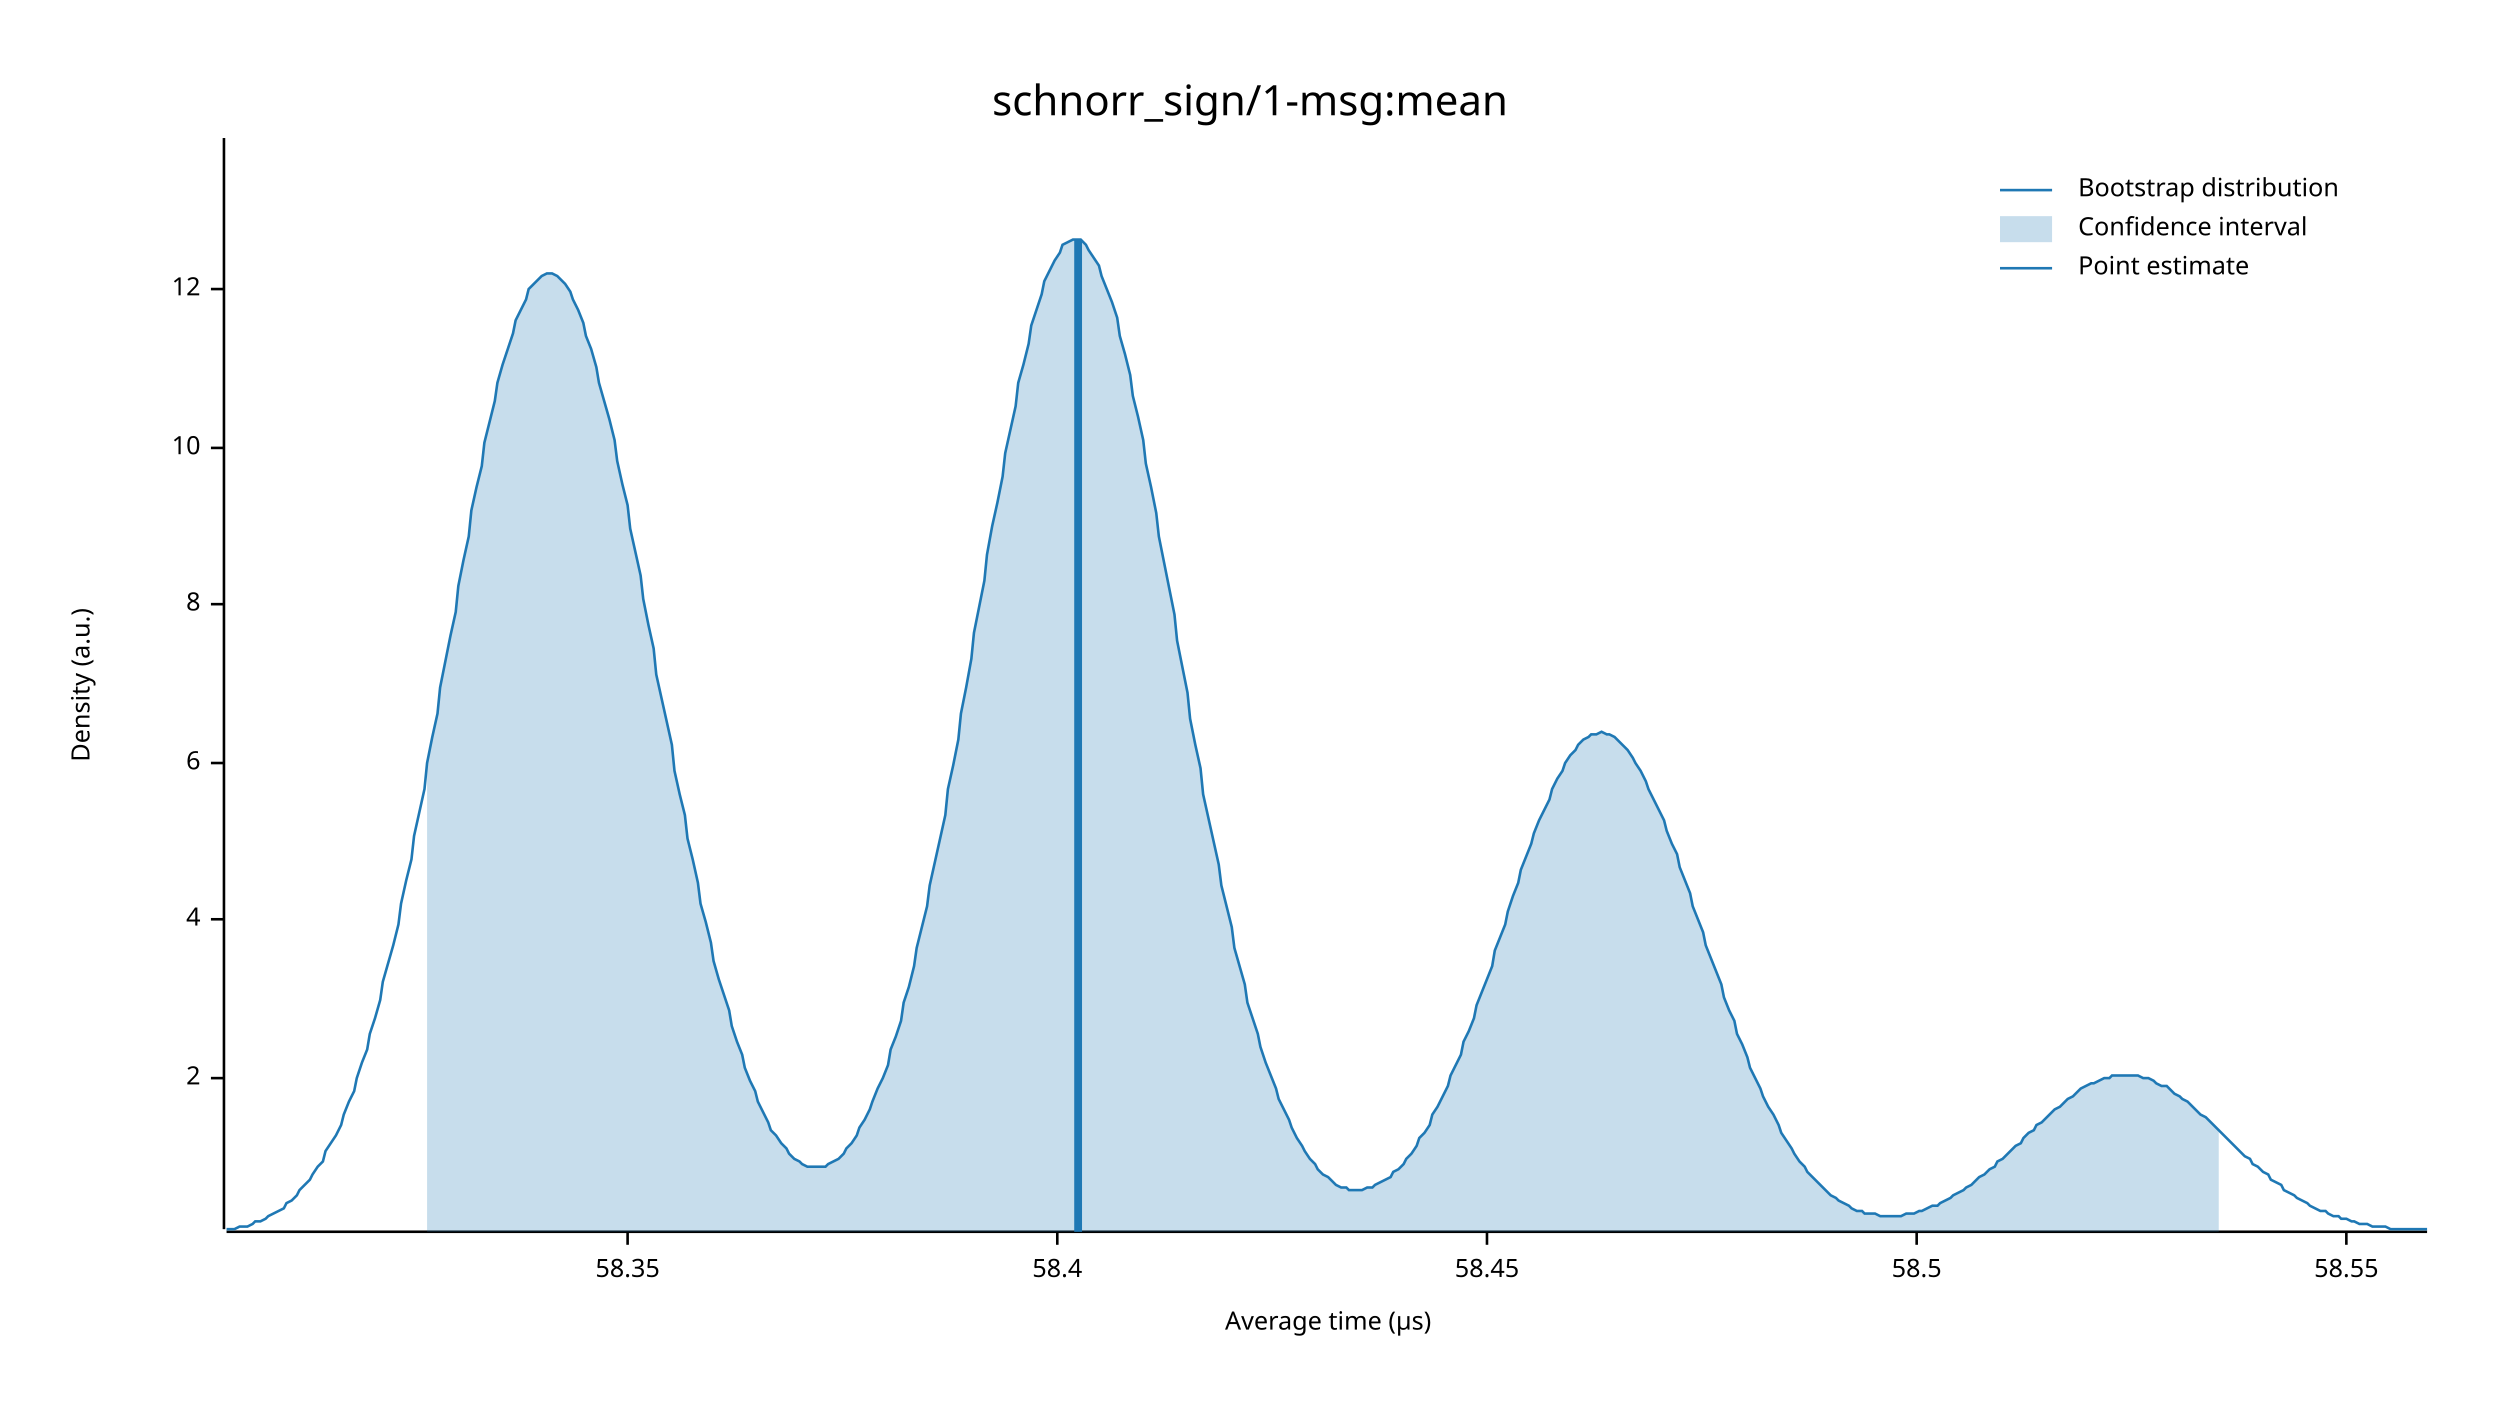
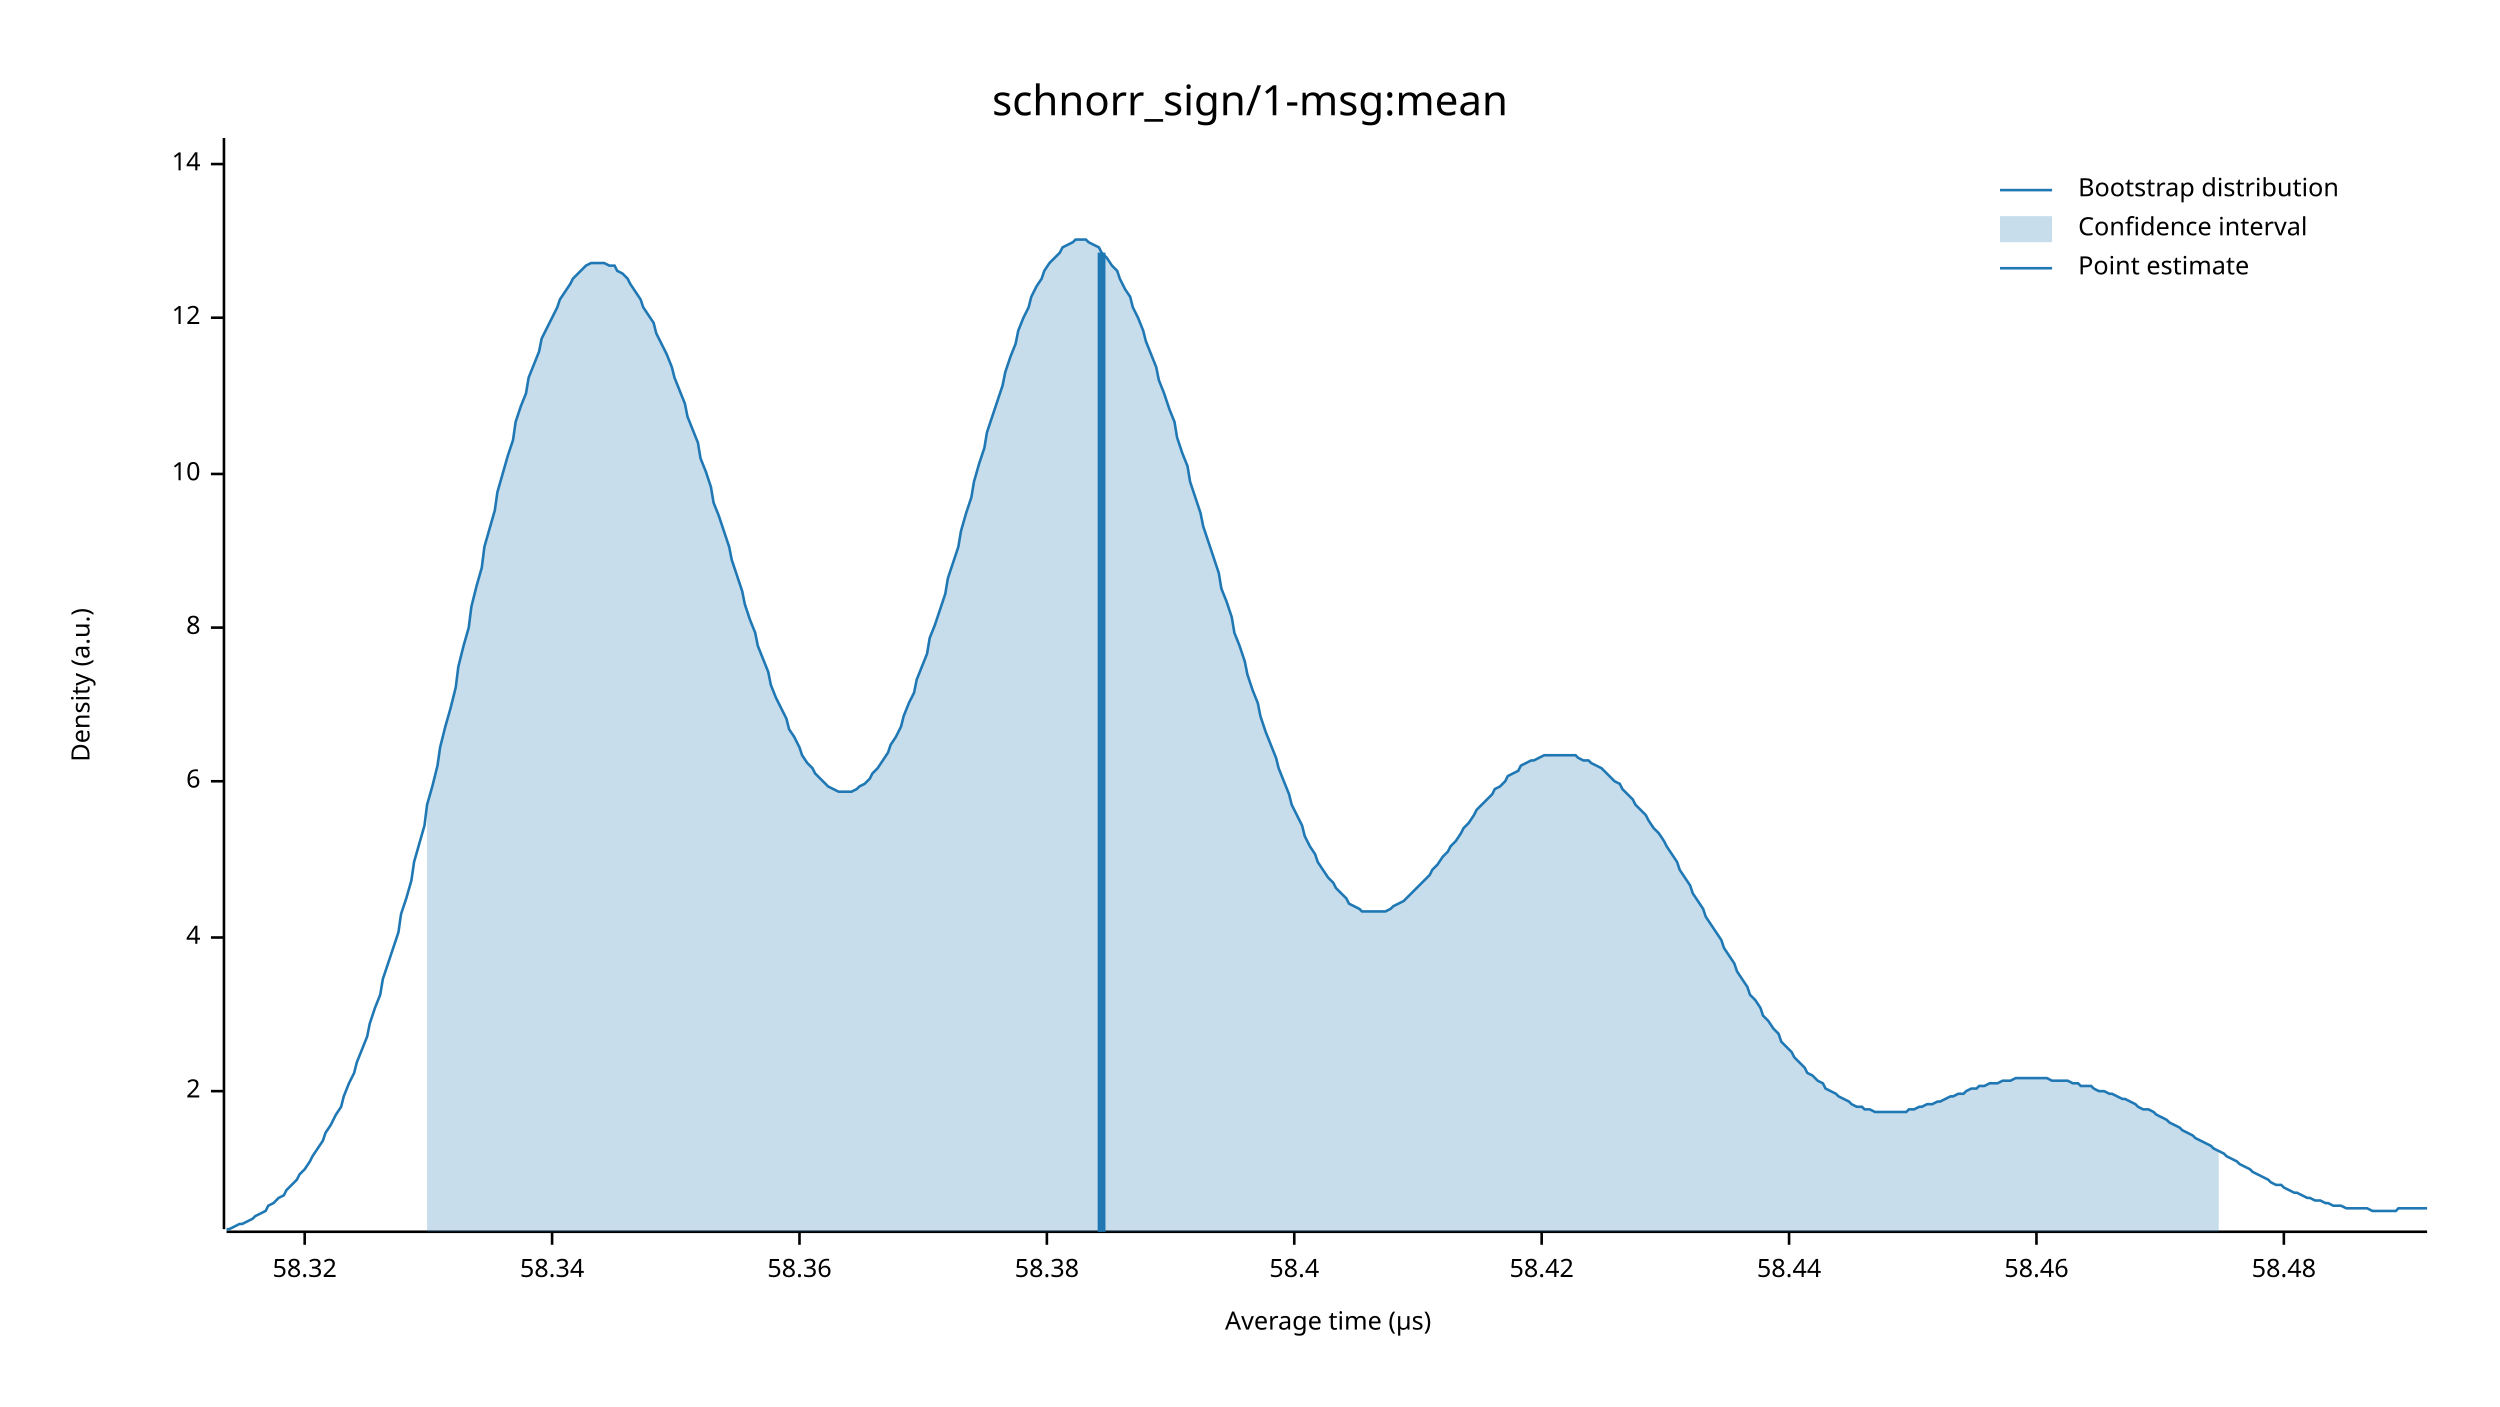
<svg xmlns="http://www.w3.org/2000/svg" width="960" height="540" viewBox="0 0 960 540">
  <text x="480" y="32" dy="0.76em" text-anchor="middle" font-family="sans-serif" font-size="16.129" opacity="1" fill="#000000">
schnorr_sign/1-msg:mean
</text>
  <text x="27" y="263" dy="0.76em" text-anchor="middle" font-family="sans-serif" font-size="9.677" opacity="1" fill="#000000" transform="rotate(270, 27, 263)">
Density (a.u.)
</text>
  <text x="510" y="513" dy="-0.5ex" text-anchor="middle" font-family="sans-serif" font-size="9.677" opacity="1" fill="#000000">
Average time (µs)
</text>
  <polyline fill="none" opacity="1" stroke="#000000" stroke-width="1" points="86,53 86,472 " />
-   <text x="77" y="414" dy="0.5ex" text-anchor="end" font-family="sans-serif" font-size="9.677" opacity="1" fill="#000000">
+   <text x="77" y="419" dy="0.5ex" text-anchor="end" font-family="sans-serif" font-size="9.677" opacity="1" fill="#000000">
2
</text>
-   <polyline fill="none" opacity="1" stroke="#000000" stroke-width="1" points="81,414 86,414 " />
-   <text x="77" y="353" dy="0.5ex" text-anchor="end" font-family="sans-serif" font-size="9.677" opacity="1" fill="#000000">
+   <polyline fill="none" opacity="1" stroke="#000000" stroke-width="1" points="81,419 86,419 " />
+   <text x="77" y="360" dy="0.5ex" text-anchor="end" font-family="sans-serif" font-size="9.677" opacity="1" fill="#000000">
4
</text>
-   <polyline fill="none" opacity="1" stroke="#000000" stroke-width="1" points="81,353 86,353 " />
-   <text x="77" y="293" dy="0.5ex" text-anchor="end" font-family="sans-serif" font-size="9.677" opacity="1" fill="#000000">
+   <polyline fill="none" opacity="1" stroke="#000000" stroke-width="1" points="81,360 86,360 " />
+   <text x="77" y="300" dy="0.5ex" text-anchor="end" font-family="sans-serif" font-size="9.677" opacity="1" fill="#000000">
6
</text>
-   <polyline fill="none" opacity="1" stroke="#000000" stroke-width="1" points="81,293 86,293 " />
-   <text x="77" y="232" dy="0.5ex" text-anchor="end" font-family="sans-serif" font-size="9.677" opacity="1" fill="#000000">
+   <polyline fill="none" opacity="1" stroke="#000000" stroke-width="1" points="81,300 86,300 " />
+   <text x="77" y="241" dy="0.5ex" text-anchor="end" font-family="sans-serif" font-size="9.677" opacity="1" fill="#000000">
8
</text>
-   <polyline fill="none" opacity="1" stroke="#000000" stroke-width="1" points="81,232 86,232 " />
-   <text x="77" y="172" dy="0.5ex" text-anchor="end" font-family="sans-serif" font-size="9.677" opacity="1" fill="#000000">
+   <polyline fill="none" opacity="1" stroke="#000000" stroke-width="1" points="81,241 86,241 " />
+   <text x="77" y="182" dy="0.5ex" text-anchor="end" font-family="sans-serif" font-size="9.677" opacity="1" fill="#000000">
10
</text>
-   <polyline fill="none" opacity="1" stroke="#000000" stroke-width="1" points="81,172 86,172 " />
-   <text x="77" y="111" dy="0.5ex" text-anchor="end" font-family="sans-serif" font-size="9.677" opacity="1" fill="#000000">
+   <polyline fill="none" opacity="1" stroke="#000000" stroke-width="1" points="81,182 86,182 " />
+   <text x="77" y="122" dy="0.5ex" text-anchor="end" font-family="sans-serif" font-size="9.677" opacity="1" fill="#000000">
12
</text>
-   <polyline fill="none" opacity="1" stroke="#000000" stroke-width="1" points="81,111 86,111 " />
+   <polyline fill="none" opacity="1" stroke="#000000" stroke-width="1" points="81,122 86,122 " />
+   <text x="77" y="63" dy="0.5ex" text-anchor="end" font-family="sans-serif" font-size="9.677" opacity="1" fill="#000000">
+ 14
+ </text>
+   <polyline fill="none" opacity="1" stroke="#000000" stroke-width="1" points="81,63 86,63 " />
  <polyline fill="none" opacity="1" stroke="#000000" stroke-width="1" points="87,473 932,473 " />
-   <text x="241" y="483" dy="0.76em" text-anchor="middle" font-family="sans-serif" font-size="9.677" opacity="1" fill="#000000">
- 58.35
+   <text x="117" y="483" dy="0.76em" text-anchor="middle" font-family="sans-serif" font-size="9.677" opacity="1" fill="#000000">
+ 58.32
</text>
-   <polyline fill="none" opacity="1" stroke="#000000" stroke-width="1" points="241,473 241,478 " />
-   <text x="406" y="483" dy="0.76em" text-anchor="middle" font-family="sans-serif" font-size="9.677" opacity="1" fill="#000000">
+   <polyline fill="none" opacity="1" stroke="#000000" stroke-width="1" points="117,473 117,478 " />
+   <text x="212" y="483" dy="0.76em" text-anchor="middle" font-family="sans-serif" font-size="9.677" opacity="1" fill="#000000">
+ 58.34
+ </text>
+   <polyline fill="none" opacity="1" stroke="#000000" stroke-width="1" points="212,473 212,478 " />
+   <text x="307" y="483" dy="0.76em" text-anchor="middle" font-family="sans-serif" font-size="9.677" opacity="1" fill="#000000">
+ 58.36
+ </text>
+   <polyline fill="none" opacity="1" stroke="#000000" stroke-width="1" points="307,473 307,478 " />
+   <text x="402" y="483" dy="0.76em" text-anchor="middle" font-family="sans-serif" font-size="9.677" opacity="1" fill="#000000">
+ 58.38
+ </text>
+   <polyline fill="none" opacity="1" stroke="#000000" stroke-width="1" points="402,473 402,478 " />
+   <text x="497" y="483" dy="0.76em" text-anchor="middle" font-family="sans-serif" font-size="9.677" opacity="1" fill="#000000">
58.4
</text>
-   <polyline fill="none" opacity="1" stroke="#000000" stroke-width="1" points="406,473 406,478 " />
-   <text x="571" y="483" dy="0.76em" text-anchor="middle" font-family="sans-serif" font-size="9.677" opacity="1" fill="#000000">
- 58.45
+   <polyline fill="none" opacity="1" stroke="#000000" stroke-width="1" points="497,473 497,478 " />
+   <text x="592" y="483" dy="0.76em" text-anchor="middle" font-family="sans-serif" font-size="9.677" opacity="1" fill="#000000">
+ 58.42
</text>
-   <polyline fill="none" opacity="1" stroke="#000000" stroke-width="1" points="571,473 571,478 " />
-   <text x="736" y="483" dy="0.76em" text-anchor="middle" font-family="sans-serif" font-size="9.677" opacity="1" fill="#000000">
- 58.5
+   <polyline fill="none" opacity="1" stroke="#000000" stroke-width="1" points="592,473 592,478 " />
+   <text x="687" y="483" dy="0.76em" text-anchor="middle" font-family="sans-serif" font-size="9.677" opacity="1" fill="#000000">
+ 58.44
</text>
-   <polyline fill="none" opacity="1" stroke="#000000" stroke-width="1" points="736,473 736,478 " />
-   <text x="901" y="483" dy="0.76em" text-anchor="middle" font-family="sans-serif" font-size="9.677" opacity="1" fill="#000000">
- 58.55
+   <polyline fill="none" opacity="1" stroke="#000000" stroke-width="1" points="687,473 687,478 " />
+   <text x="782" y="483" dy="0.76em" text-anchor="middle" font-family="sans-serif" font-size="9.677" opacity="1" fill="#000000">
+ 58.46
</text>
-   <polyline fill="none" opacity="1" stroke="#000000" stroke-width="1" points="901,473 901,478 " />
-   <polyline fill="none" opacity="1" stroke="#1F78B4" stroke-width="1" points="87,472 88,472 90,472 92,471 93,471 95,471 97,470 98,469 100,469 102,468 103,467 105,466 107,465 109,464 110,462 112,461 114,459 115,457 117,455 119,453 120,451 122,448 124,446 125,442 127,439 129,436 131,432 132,428 134,423 136,419 137,414 139,408 141,403 142,397 144,391 146,384 147,377 149,370 151,363 153,355 154,347 156,338 158,330 159,321 161,312 163,303 164,293 166,283 168,274 169,264 171,254 173,244 175,235 176,225 178,215 180,206 181,196 183,187 185,179 186,170 188,162 190,154 191,147 193,140 195,134 197,128 198,123 200,119 202,115 203,111 205,109 207,107 208,106 210,105 212,105 214,106 215,107 217,109 219,112 220,115 222,119 224,124 225,129 227,134 229,141 230,147 232,154 234,161 236,169 237,177 239,186 241,194 242,203 244,212 246,221 247,230 249,240 251,249 252,259 254,268 256,277 258,286 259,296 261,305 263,313 264,322 266,330 268,339 269,347 271,354 273,362 274,369 276,376 278,382 280,388 281,394 283,400 285,405 286,410 288,415 290,419 291,423 293,427 295,431 296,434 298,436 300,439 302,441 303,443 305,445 307,446 308,447 310,448 312,448 313,448 315,448 317,448 318,447 320,446 322,445 324,443 325,441 327,439 329,436 330,433 332,430 334,426 335,423 337,418 339,414 341,409 342,403 344,398 346,392 347,385 349,379 351,371 352,364 354,356 356,348 357,340 359,331 361,322 363,313 364,303 366,294 368,284 369,274 371,264 373,253 374,243 376,233 378,223 379,213 381,202 383,193 385,183 386,174 388,165 390,156 391,147 393,140 395,132 396,125 398,119 400,113 401,108 403,104 405,100 407,97 408,94 410,93 412,92 413,92 415,92 417,94 418,96 420,99 422,102 423,106 425,111 427,116 429,122 430,129 432,136 434,144 435,152 437,160 439,169 440,178 442,187 444,197 445,206 447,216 449,226 451,236 452,246 454,256 456,266 457,276 459,286 461,295 462,305 464,314 466,323 468,332 469,340 471,348 473,356 474,364 476,371 478,378 479,385 481,391 483,397 484,402 486,408 488,413 490,418 491,422 493,426 495,430 496,433 498,437 500,440 501,442 503,445 505,447 506,449 508,451 510,452 512,454 513,455 515,456 517,456 518,457 520,457 522,457 523,457 525,456 527,456 528,455 530,454 532,453 534,452 535,450 537,449 539,447 540,445 542,443 544,440 545,437 547,435 549,432 550,428 552,425 554,421 556,417 557,413 559,409 561,405 562,400 564,396 566,391 567,386 569,381 571,376 573,371 574,365 576,360 578,355 579,350 581,344 583,339 584,334 586,329 588,324 589,320 591,315 593,311 595,307 596,303 598,299 600,296 601,293 603,290 605,288 606,286 608,284 610,283 611,282 613,282 615,281 617,282 618,282 620,283 622,285 623,286 625,288 627,291 628,293 630,296 632,300 633,303 635,307 637,311 639,315 640,319 642,324 644,328 645,333 647,338 649,343 650,348 652,353 654,358 655,363 657,368 659,373 661,378 662,383 664,388 666,392 667,397 669,401 671,406 672,410 674,414 676,418 677,421 679,425 681,428 683,432 684,435 686,438 688,441 689,443 691,446 693,448 694,450 696,452 698,454 700,456 701,457 703,459 705,460 706,461 708,462 710,463 711,464 713,465 715,465 716,466 718,466 720,466 722,467 723,467 725,467 727,467 728,467 730,467 732,466 733,466 735,466 737,465 738,465 740,464 742,463 744,463 745,462 747,461 749,460 750,459 752,458 754,457 755,456 757,455 759,453 760,452 762,451 764,449 766,448 767,446 769,445 771,443 772,442 774,440 776,439 777,437 779,435 781,434 782,432 784,431 786,429 788,427 789,426 791,425 793,423 794,422 796,421 798,419 799,418 801,417 803,416 804,416 806,415 808,414 810,414 811,413 813,413 815,413 816,413 818,413 820,413 821,413 823,414 825,414 827,415 828,416 830,417 832,417 833,418 835,420 837,421 838,422 840,423 842,425 843,426 845,428 847,429 849,431 850,432 852,434 854,436 855,437 857,439 859,441 860,442 862,444 864,445 865,447 867,448 869,450 871,451 872,453 874,454 876,455 877,457 879,458 881,459 882,460 884,461 886,462 887,463 889,464 891,465 893,465 894,466 896,467 898,467 899,468 901,468 903,469 904,469 906,470 908,470 909,470 911,471 913,471 915,471 916,471 918,472 920,472 921,472 923,472 925,472 926,472 928,472 930,472 932,472 " />
-   <polygon opacity="0.25" fill="#1F78B4" points="164,293 166,283 168,274 169,264 171,254 173,244 175,235 176,225 178,215 180,206 181,196 183,187 185,179 186,170 188,162 190,154 191,147 193,140 195,134 197,128 198,123 200,119 202,115 203,111 205,109 207,107 208,106 210,105 212,105 214,106 215,107 217,109 219,112 220,115 222,119 224,124 225,129 227,134 229,141 230,147 232,154 234,161 236,169 237,177 239,186 241,194 242,203 244,212 246,221 247,230 249,240 251,249 252,259 254,268 256,277 258,286 259,296 261,305 263,313 264,322 266,330 268,339 269,347 271,354 273,362 274,369 276,376 278,382 280,388 281,394 283,400 285,405 286,410 288,415 290,419 291,423 293,427 295,431 296,434 298,436 300,439 302,441 303,443 305,445 307,446 308,447 310,448 312,448 313,448 315,448 317,448 318,447 320,446 322,445 324,443 325,441 327,439 329,436 330,433 332,430 334,426 335,423 337,418 339,414 341,409 342,403 344,398 346,392 347,385 349,379 351,371 352,364 354,356 356,348 357,340 359,331 361,322 363,313 364,303 366,294 368,284 369,274 371,264 373,253 374,243 376,233 378,223 379,213 381,202 383,193 385,183 386,174 388,165 390,156 391,147 393,140 395,132 396,125 398,119 400,113 401,108 403,104 405,100 407,97 408,94 410,93 412,92 413,92 415,92 417,94 418,96 420,99 422,102 423,106 425,111 427,116 429,122 430,129 432,136 434,144 435,152 437,160 439,169 440,178 442,187 444,197 445,206 447,216 449,226 451,236 452,246 454,256 456,266 457,276 459,286 461,295 462,305 464,314 466,323 468,332 469,340 471,348 473,356 474,364 476,371 478,378 479,385 481,391 483,397 484,402 486,408 488,413 490,418 491,422 493,426 495,430 496,433 498,437 500,440 501,442 503,445 505,447 506,449 508,451 510,452 512,454 513,455 515,456 517,456 518,457 520,457 522,457 523,457 525,456 527,456 528,455 530,454 532,453 534,452 535,450 537,449 539,447 540,445 542,443 544,440 545,437 547,435 549,432 550,428 552,425 554,421 556,417 557,413 559,409 561,405 562,400 564,396 566,391 567,386 569,381 571,376 573,371 574,365 576,360 578,355 579,350 581,344 583,339 584,334 586,329 588,324 589,320 591,315 593,311 595,307 596,303 598,299 600,296 601,293 603,290 605,288 606,286 608,284 610,283 611,282 613,282 615,281 617,282 618,282 620,283 622,285 623,286 625,288 627,291 628,293 630,296 632,300 633,303 635,307 637,311 639,315 640,319 642,324 644,328 645,333 647,338 649,343 650,348 652,353 654,358 655,363 657,368 659,373 661,378 662,383 664,388 666,392 667,397 669,401 671,406 672,410 674,414 676,418 677,421 679,425 681,428 683,432 684,435 686,438 688,441 689,443 691,446 693,448 694,450 696,452 698,454 700,456 701,457 703,459 705,460 706,461 708,462 710,463 711,464 713,465 715,465 716,466 718,466 720,466 722,467 723,467 725,467 727,467 728,467 730,467 732,466 733,466 735,466 737,465 738,465 740,464 742,463 744,463 745,462 747,461 749,460 750,459 752,458 754,457 755,456 757,455 759,453 760,452 762,451 764,449 766,448 767,446 769,445 771,443 772,442 774,440 776,439 777,437 779,435 781,434 782,432 784,431 786,429 788,427 789,426 791,425 793,423 794,422 796,421 798,419 799,418 801,417 803,416 804,416 806,415 808,414 810,414 811,413 813,413 815,413 816,413 818,413 820,413 821,413 823,414 825,414 827,415 828,416 830,417 832,417 833,418 835,420 837,421 838,422 840,423 842,425 843,426 845,428 847,429 849,431 850,432 852,434 852,473 164,473 " />
-   <polyline fill="none" opacity="1" stroke="#1F78B4" stroke-width="3" points="414,473 414,92 " />
+   <polyline fill="none" opacity="1" stroke="#000000" stroke-width="1" points="782,473 782,478 " />
+   <text x="877" y="483" dy="0.76em" text-anchor="middle" font-family="sans-serif" font-size="9.677" opacity="1" fill="#000000">
+ 58.48
+ </text>
+   <polyline fill="none" opacity="1" stroke="#000000" stroke-width="1" points="877,473 877,478 " />
+   <polyline fill="none" opacity="1" stroke="#1F78B4" stroke-width="1" points="87,472 88,472 90,471 92,470 93,470 95,469 97,468 98,467 100,466 102,465 103,463 105,462 107,460 109,459 110,457 112,455 114,453 115,451 117,449 119,446 120,444 122,441 124,438 125,435 127,432 129,428 131,425 132,421 134,416 136,412 137,408 139,403 141,398 142,393 144,387 146,382 147,376 149,370 151,364 153,358 154,351 156,345 158,338 159,331 161,324 163,317 164,309 166,302 168,294 169,287 171,279 173,272 175,264 176,256 178,248 180,241 181,233 183,225 185,218 186,210 188,203 190,196 191,189 193,182 195,175 197,169 198,162 200,156 202,151 203,145 205,140 207,135 208,130 210,126 212,122 214,118 215,115 217,112 219,109 220,107 222,105 224,103 225,102 227,101 229,101 230,101 232,101 234,102 236,102 237,104 239,105 241,107 242,109 244,112 246,115 247,118 249,121 251,124 252,128 254,132 256,136 258,141 259,145 261,150 263,155 264,160 266,165 268,170 269,176 271,181 273,187 274,193 276,198 278,204 280,210 281,215 283,221 285,227 286,232 288,238 290,243 291,248 293,253 295,258 296,263 298,268 300,272 302,276 303,280 305,283 307,287 308,290 310,293 312,295 313,297 315,299 317,301 318,302 320,303 322,304 324,304 325,304 327,304 329,303 330,302 332,301 334,299 335,297 337,295 339,292 341,289 342,286 344,283 346,279 347,275 349,270 351,266 352,261 354,256 356,251 357,245 359,240 361,234 363,228 364,222 366,216 368,210 369,204 371,197 373,191 374,185 376,178 378,172 379,166 381,160 383,154 385,148 386,143 388,137 390,132 391,127 393,122 395,118 396,114 398,110 400,107 401,104 403,101 405,99 407,97 408,95 410,94 412,93 413,92 415,92 417,92 418,93 420,94 422,95 423,97 425,99 427,102 429,104 430,107 432,111 434,114 435,118 437,122 439,127 440,131 442,136 444,141 445,146 447,151 449,157 451,162 452,168 454,174 456,179 457,185 459,191 461,197 462,202 464,208 466,214 468,220 469,226 471,231 473,237 474,243 476,248 478,254 479,259 481,265 483,270 484,275 486,281 488,286 490,291 491,295 493,300 495,305 496,309 498,313 500,317 501,321 503,325 505,328 506,331 508,334 510,337 512,339 513,341 515,343 517,345 518,347 520,348 522,349 523,350 525,350 527,350 528,350 530,350 532,350 534,349 535,348 537,347 539,346 540,345 542,343 544,341 545,340 547,338 549,336 550,334 552,332 554,329 556,327 557,325 559,323 561,320 562,318 564,316 566,313 567,311 569,309 571,307 573,305 574,303 576,302 578,300 579,298 581,297 583,296 584,294 586,293 588,292 589,292 591,291 593,290 595,290 596,290 598,290 600,290 601,290 603,290 605,290 606,291 608,292 610,292 611,293 613,294 615,295 617,297 618,298 620,300 622,301 623,303 625,305 627,307 628,309 630,311 632,313 633,315 635,318 637,320 639,323 640,325 642,328 644,331 645,334 647,337 649,340 650,343 652,346 654,349 655,352 657,355 659,358 661,361 662,364 664,367 666,370 667,373 669,376 671,379 672,382 674,384 676,387 677,390 679,392 681,395 683,397 684,400 686,402 688,404 689,406 691,408 693,410 694,412 696,413 698,415 700,416 701,418 703,419 705,420 706,421 708,422 710,423 711,424 713,425 715,425 716,426 718,426 720,427 722,427 723,427 725,427 727,427 728,427 730,427 732,427 733,426 735,426 737,425 738,425 740,424 742,424 744,423 745,423 747,422 749,421 750,421 752,420 754,420 755,419 757,418 759,418 760,417 762,417 764,416 766,416 767,416 769,415 771,415 772,415 774,414 776,414 777,414 779,414 781,414 782,414 784,414 786,414 788,415 789,415 791,415 793,415 794,415 796,416 798,416 799,417 801,417 803,417 804,418 806,419 808,419 810,420 811,420 813,421 815,422 816,422 818,423 820,424 821,425 823,426 825,426 827,427 828,428 830,429 832,430 833,431 835,432 837,433 838,434 840,435 842,436 843,437 845,438 847,439 849,440 850,441 852,442 854,443 855,444 857,445 859,446 860,447 862,448 864,449 865,450 867,451 869,452 871,453 872,454 874,455 876,455 877,456 879,457 881,458 882,458 884,459 886,460 887,460 889,461 891,461 893,462 894,462 896,463 898,463 899,463 901,464 903,464 904,464 906,464 908,464 909,464 911,465 913,465 915,465 916,465 918,465 920,465 921,464 923,464 925,464 926,464 928,464 930,464 932,464 " />
+   <polygon opacity="0.25" fill="#1F78B4" points="164,309 166,302 168,294 169,287 171,279 173,272 175,264 176,256 178,248 180,241 181,233 183,225 185,218 186,210 188,203 190,196 191,189 193,182 195,175 197,169 198,162 200,156 202,151 203,145 205,140 207,135 208,130 210,126 212,122 214,118 215,115 217,112 219,109 220,107 222,105 224,103 225,102 227,101 229,101 230,101 232,101 234,102 236,102 237,104 239,105 241,107 242,109 244,112 246,115 247,118 249,121 251,124 252,128 254,132 256,136 258,141 259,145 261,150 263,155 264,160 266,165 268,170 269,176 271,181 273,187 274,193 276,198 278,204 280,210 281,215 283,221 285,227 286,232 288,238 290,243 291,248 293,253 295,258 296,263 298,268 300,272 302,276 303,280 305,283 307,287 308,290 310,293 312,295 313,297 315,299 317,301 318,302 320,303 322,304 324,304 325,304 327,304 329,303 330,302 332,301 334,299 335,297 337,295 339,292 341,289 342,286 344,283 346,279 347,275 349,270 351,266 352,261 354,256 356,251 357,245 359,240 361,234 363,228 364,222 366,216 368,210 369,204 371,197 373,191 374,185 376,178 378,172 379,166 381,160 383,154 385,148 386,143 388,137 390,132 391,127 393,122 395,118 396,114 398,110 400,107 401,104 403,101 405,99 407,97 408,95 410,94 412,93 413,92 415,92 417,92 418,93 420,94 422,95 423,97 425,99 427,102 429,104 430,107 432,111 434,114 435,118 437,122 439,127 440,131 442,136 444,141 445,146 447,151 449,157 451,162 452,168 454,174 456,179 457,185 459,191 461,197 462,202 464,208 466,214 468,220 469,226 471,231 473,237 474,243 476,248 478,254 479,259 481,265 483,270 484,275 486,281 488,286 490,291 491,295 493,300 495,305 496,309 498,313 500,317 501,321 503,325 505,328 506,331 508,334 510,337 512,339 513,341 515,343 517,345 518,347 520,348 522,349 523,350 525,350 527,350 528,350 530,350 532,350 534,349 535,348 537,347 539,346 540,345 542,343 544,341 545,340 547,338 549,336 550,334 552,332 554,329 556,327 557,325 559,323 561,320 562,318 564,316 566,313 567,311 569,309 571,307 573,305 574,303 576,302 578,300 579,298 581,297 583,296 584,294 586,293 588,292 589,292 591,291 593,290 595,290 596,290 598,290 600,290 601,290 603,290 605,290 606,291 608,292 610,292 611,293 613,294 615,295 617,297 618,298 620,300 622,301 623,303 625,305 627,307 628,309 630,311 632,313 633,315 635,318 637,320 639,323 640,325 642,328 644,331 645,334 647,337 649,340 650,343 652,346 654,349 655,352 657,355 659,358 661,361 662,364 664,367 666,370 667,373 669,376 671,379 672,382 674,384 676,387 677,390 679,392 681,395 683,397 684,400 686,402 688,404 689,406 691,408 693,410 694,412 696,413 698,415 700,416 701,418 703,419 705,420 706,421 708,422 710,423 711,424 713,425 715,425 716,426 718,426 720,427 722,427 723,427 725,427 727,427 728,427 730,427 732,427 733,426 735,426 737,425 738,425 740,424 742,424 744,423 745,423 747,422 749,421 750,421 752,420 754,420 755,419 757,418 759,418 760,417 762,417 764,416 766,416 767,416 769,415 771,415 772,415 774,414 776,414 777,414 779,414 781,414 782,414 784,414 786,414 788,415 789,415 791,415 793,415 794,415 796,416 798,416 799,417 801,417 803,417 804,418 806,419 808,419 810,420 811,420 813,421 815,422 816,422 818,423 820,424 821,425 823,426 825,426 827,427 828,428 830,429 832,430 833,431 835,432 837,433 838,434 840,435 842,436 843,437 845,438 847,439 849,440 850,441 852,442 852,473 164,473 " />
+   <polyline fill="none" opacity="1" stroke="#1F78B4" stroke-width="3" points="423,473 423,97 " />
  <text x="798" y="68" dy="0.76em" text-anchor="start" font-family="sans-serif" font-size="9.677" opacity="1" fill="#000000">
Bootstrap distribution
</text>
  <text x="798" y="83" dy="0.76em" text-anchor="start" font-family="sans-serif" font-size="9.677" opacity="1" fill="#000000">
Confidence interval
</text>
  <text x="798" y="98" dy="0.76em" text-anchor="start" font-family="sans-serif" font-size="9.677" opacity="1" fill="#000000">
Point estimate
</text>
  <polyline fill="none" opacity="1" stroke="#1F78B4" stroke-width="1" points="768,73 788,73 " />
  <rect x="768" y="83" width="20" height="10" opacity="0.25" fill="#1F78B4" stroke="none" />
  <polyline fill="none" opacity="1" stroke="#1F78B4" stroke-width="1" points="768,103 788,103 " />
</svg>
